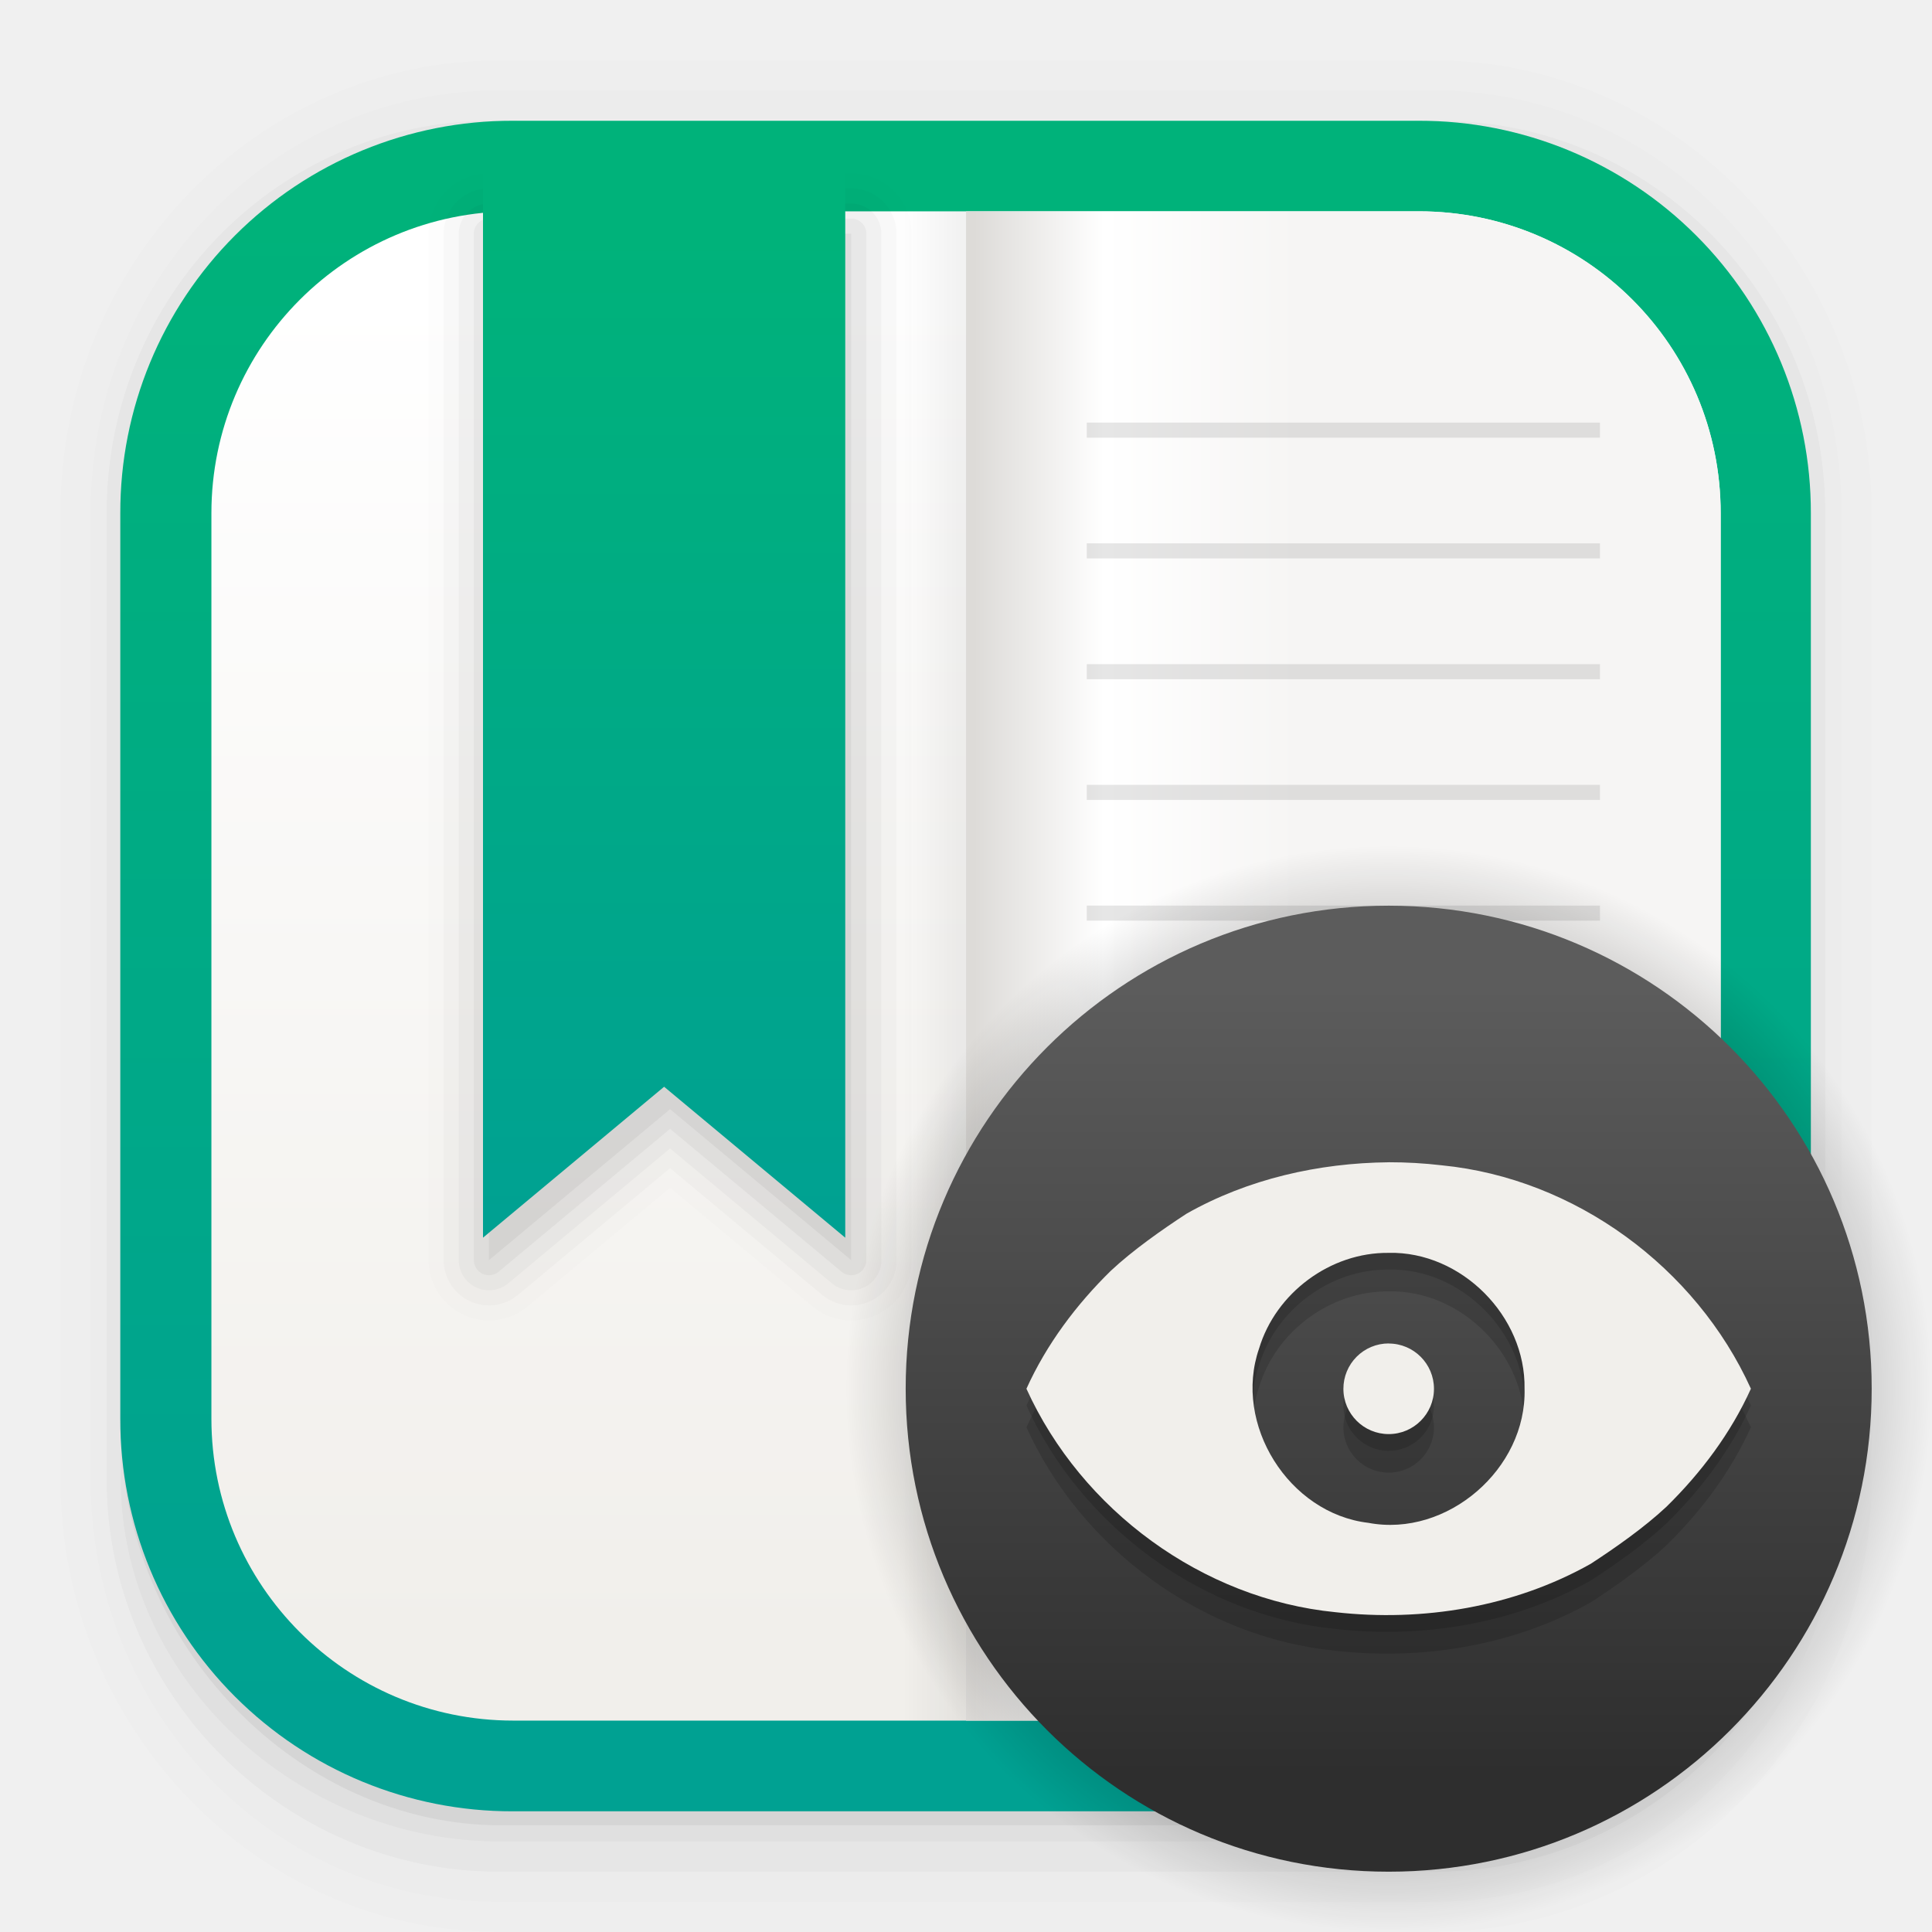
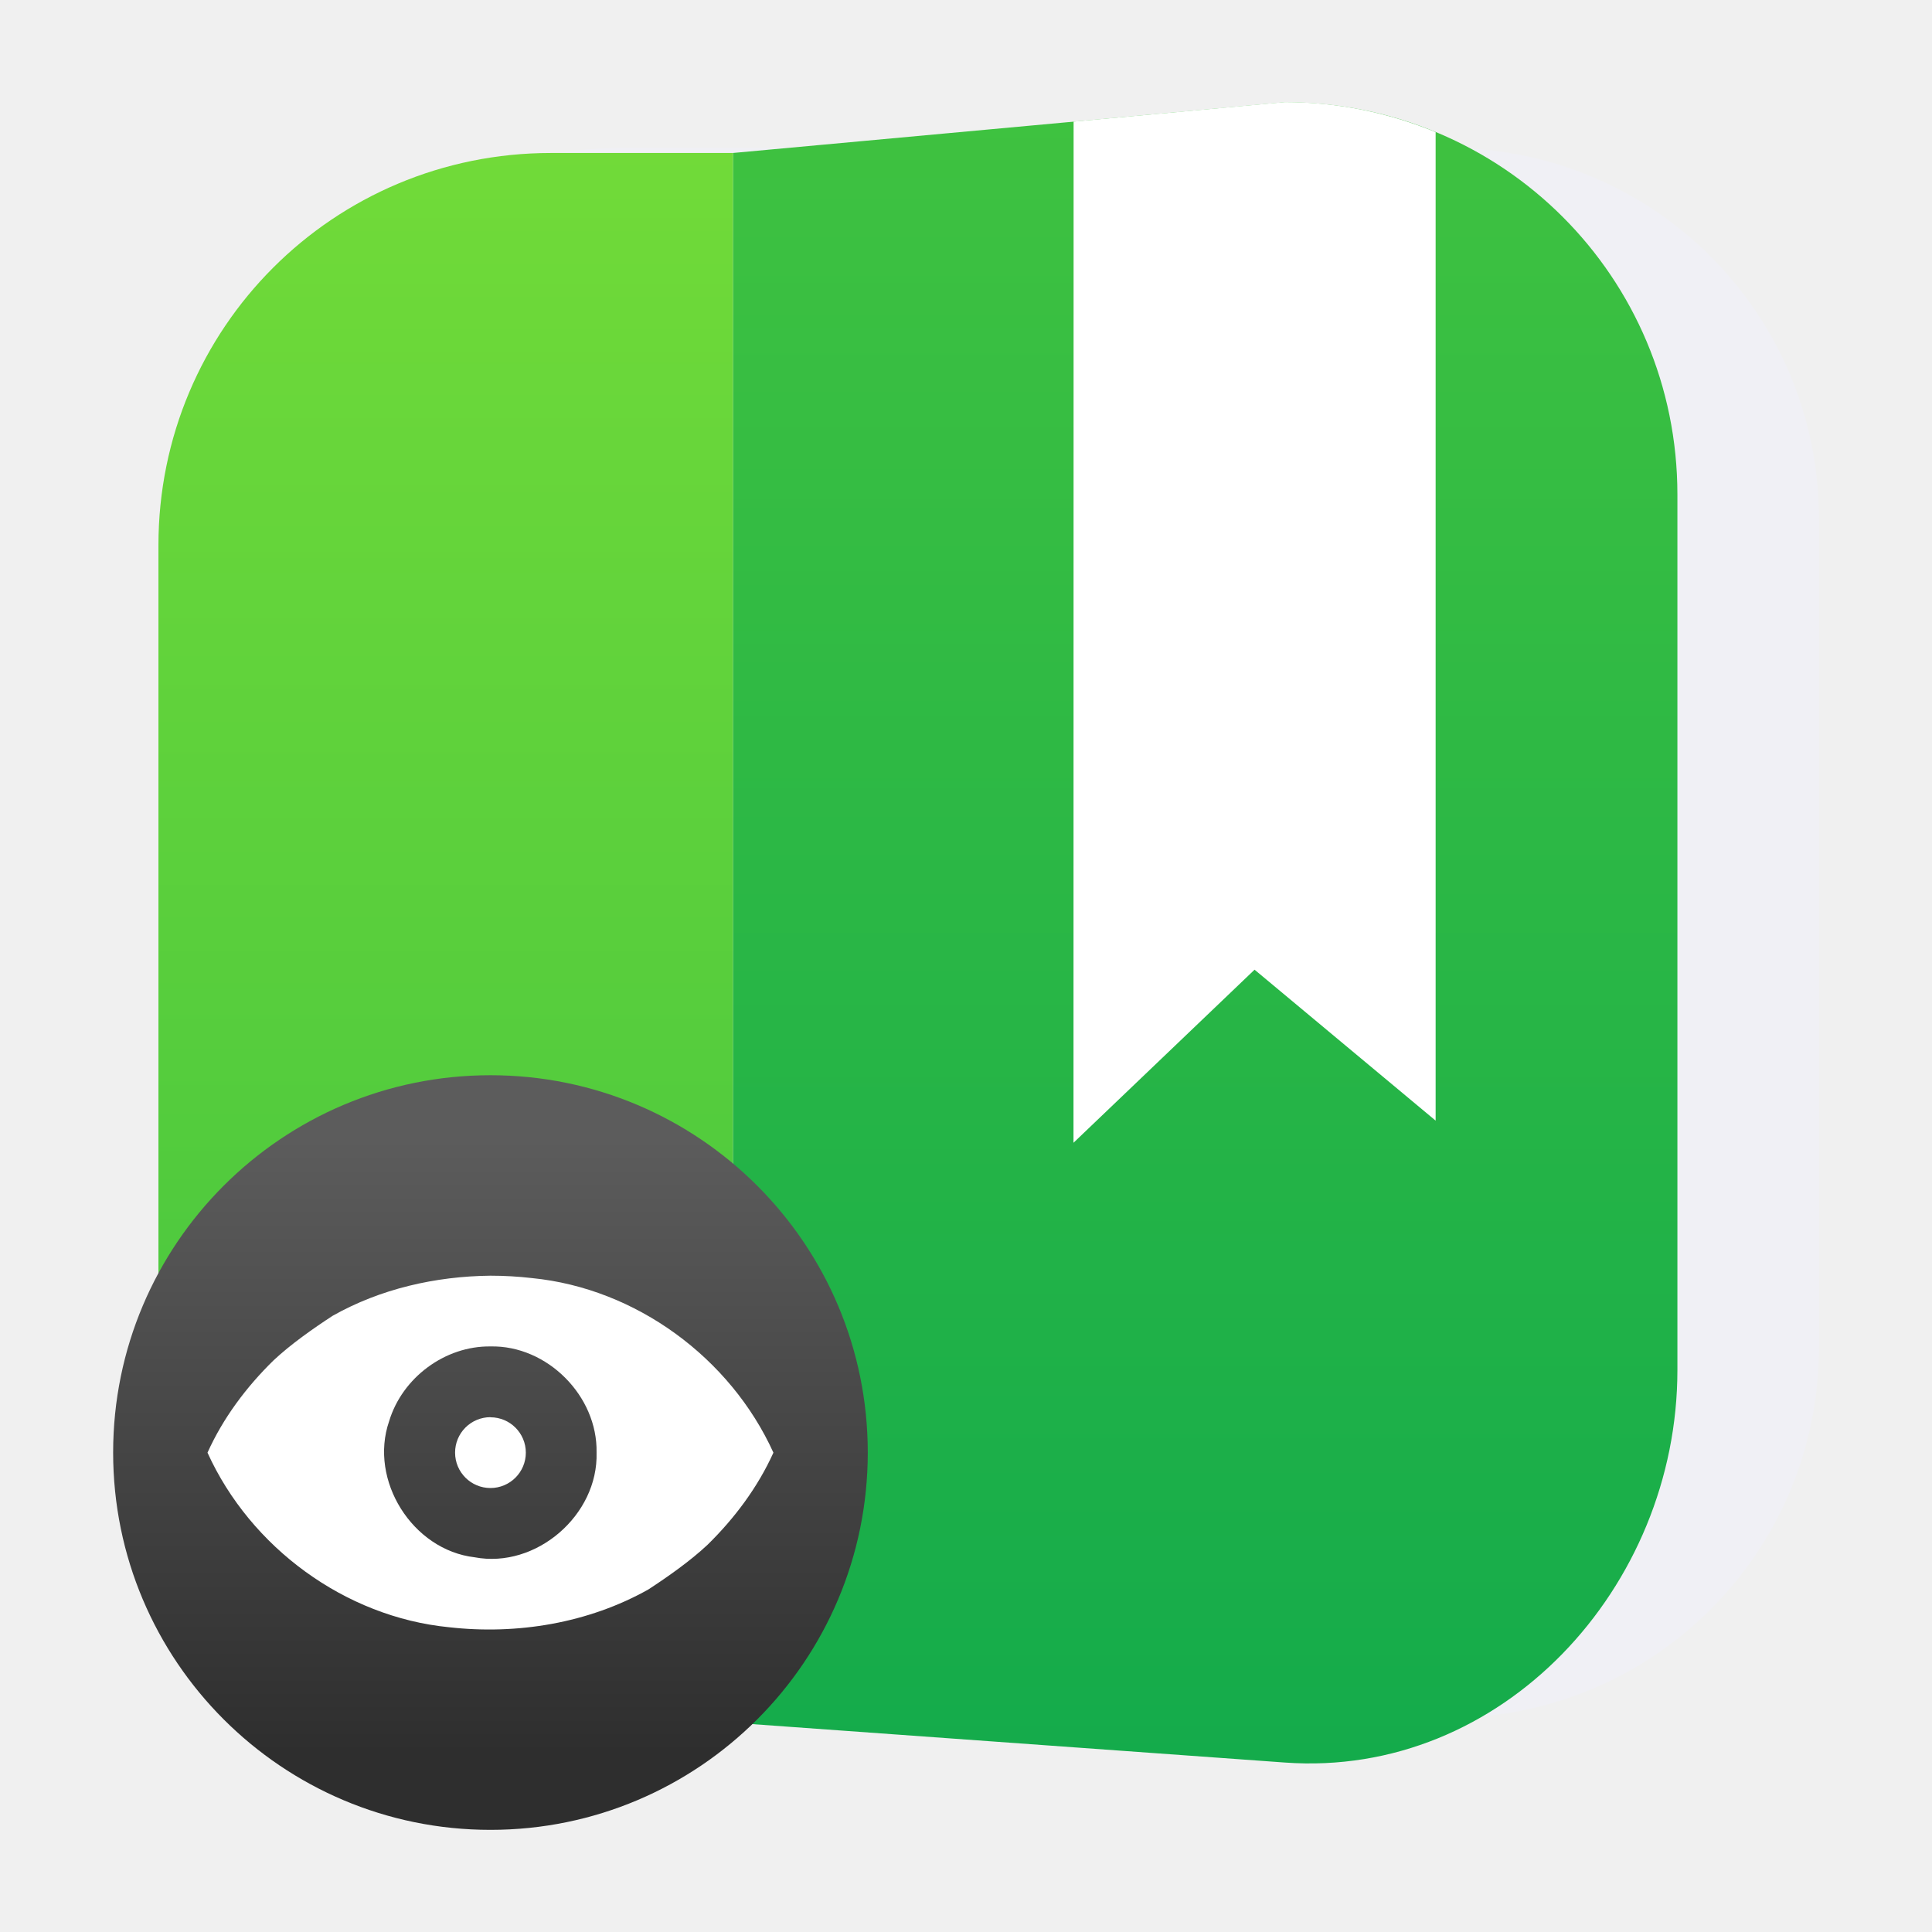
- <svg xmlns="http://www.w3.org/2000/svg" xmlns:xlink="http://www.w3.org/1999/xlink" width="64" height="64">
+ <svg xmlns="http://www.w3.org/2000/svg" width="64" height="64" version="1.1" viewBox="0 0 16.933 16.933">
  <defs>
-     <linearGradient id="b" x1="32" x2="32" y1="4.493" y2="62" gradientUnits="userSpaceOnUse">
-       <stop offset="0" stop-color="#00a192" />
-       <stop offset="1" stop-color="#00b27a" />
+     <linearGradient id="linearGradient1817" x1="100.95" x2="100.95" y1="4.313" y2="59.331" gradientTransform="matrix(.26458 0 0 .26458 -26.129 1.5862)" gradientUnits="userSpaceOnUse">
+       <stop stop-color="#3fc240" offset="0" />
+       <stop stop-color="#14ab4b" offset="1" />
    </linearGradient>
-     <linearGradient xlink:href="#a" id="j" x1="34.002" x2="58.001" y1="46.002" y2="46.002" gradientUnits="userSpaceOnUse" />
-     <linearGradient id="a" x1="7.937" x2="7.937" y1="15.081" y2="1.852" gradientTransform="translate(3.431 3.457)scale(3.3743)" gradientUnits="userSpaceOnUse">
-       <stop offset="0" stop-color="#f1efeb" />
-       <stop offset="1" stop-color="#fff" />
+     <linearGradient id="linearGradient1845" x1="86.819" x2="86.819" y1="3.944" y2="59.191" gradientTransform="matrix(.26458 0 0 .26458 -24.889 1.2373)" gradientUnits="userSpaceOnUse">
+       <stop stop-color="#74dc38" offset="0" />
+       <stop stop-color="#41c340" offset="1" />
    </linearGradient>
-     <linearGradient xlink:href="#b" id="i" x1="23.255" x2="23.255" y1="40.578" y2="7.641" gradientUnits="userSpaceOnUse" />
-     <linearGradient id="h" x1="11.993" x2="11.993" y1="15.289" y2="8.384" gradientTransform="translate(0 1)scale(3.7796)" gradientUnits="userSpaceOnUse">
-       <stop offset="0" stop-color="#2e2e2e" />
-       <stop offset="1" stop-color="#5c5c5c" />
+     <linearGradient id="linearGradient1033-9" x1="11.993" x2="11.993" y1="15.289" y2="8.384" gradientTransform="matrix(.78126 0 0 .78126 -11.362 5.2617)" gradientUnits="userSpaceOnUse">
+       <stop stop-color="#2e2e2e" offset="0" />
+       <stop stop-color="#5c5c5c" offset="1" />
    </linearGradient>
-     <linearGradient id="f" x1="379.24" x2="374.24" y1="546.85" y2="546.85" gradientTransform="translate(-769.68 -1134.5)scale(2.1429)" gradientUnits="userSpaceOnUse">
-       <stop offset="0" stop-color="#f6f5f4" />
-       <stop offset=".6" stop-color="#fff" />
-       <stop offset="1" stop-color="#dddbd8" />
-     </linearGradient>
-     <linearGradient id="e" x1="376.35" x2="374.24" y1="546.85" y2="546.85" gradientTransform="matrix(-2.1429 0 0 2.1429 833.67 -1134.5)" gradientUnits="userSpaceOnUse">
-       <stop offset="0" stop-opacity="0" />
-       <stop offset=".6" stop-opacity="0" />
-       <stop offset="1" stop-opacity=".05" />
-     </linearGradient>
-     <linearGradient xlink:href="#b" id="c" x1="32.002" x2="32.002" y1="57.171" y2="7.001" gradientUnits="userSpaceOnUse" />
-     <linearGradient xlink:href="#a" id="d" x1="7.937" x2="7.937" y1="15.081" y2="1.852" gradientTransform="translate(3.431 3.457)scale(3.3743)" gradientUnits="userSpaceOnUse" />
-     <radialGradient id="g" cx="12.171" cy="12.171" r="4.762" gradientTransform="scale(3.7796)" gradientUnits="userSpaceOnUse">
-       <stop offset="0" />
-       <stop offset="1" stop-opacity="0" />
-     </radialGradient>
  </defs>
-   <g color="#000">
-     <path d="M4.37.53C2.254.53.53 2.312.53 4.496v8.468c0 2.184 1.725 3.968 3.84 3.968h8.194c2.114 0 3.84-1.783 3.84-3.968V4.497c0-2.184-1.726-3.968-3.84-3.968zm.256.52h7.681c1.844 0 3.33 1.534 3.33 3.44v7.937c0 1.906-1.485 3.44-3.33 3.44h-7.68c-1.845 0-3.33-1.534-3.33-3.44V4.49c0-1.906 1.485-3.44 3.33-3.44z" opacity=".01" style="font-feature-settings:normal;font-variant-alternates:normal;font-variant-caps:normal;font-variant-east-asian:normal;font-variant-ligatures:normal;font-variant-numeric:normal;font-variant-position:normal;font-variation-settings:normal;inline-size:0;isolation:auto;mix-blend-mode:normal;shape-margin:0;shape-padding:0;text-decoration-color:#000;text-decoration-line:none;text-decoration-style:solid;text-indent:0;text-orientation:mixed;text-transform:none;white-space:normal" transform="scale(3.7796)" />
-     <path d="M4.359.794C2.392.794.795 2.447.795 4.48v8.5c0 2.035 1.597 3.688 3.564 3.688h8.216c1.967 0 3.564-1.653 3.564-3.688v-8.5c0-2.034-1.597-3.687-3.564-3.687zm.272.256h7.672c1.842 0 3.325 1.534 3.325 3.44v7.937c0 1.906-1.483 3.44-3.325 3.44H4.63c-1.842 0-3.325-1.534-3.325-3.44V4.49c0-1.906 1.483-3.44 3.325-3.44z" opacity=".01" style="font-feature-settings:normal;font-variant-alternates:normal;font-variant-caps:normal;font-variant-east-asian:normal;font-variant-ligatures:normal;font-variant-numeric:normal;font-variant-position:normal;font-variation-settings:normal;inline-size:0;isolation:auto;mix-blend-mode:normal;shape-margin:0;shape-padding:0;text-decoration-color:#000;text-decoration-line:none;text-decoration-style:solid;text-indent:0;text-orientation:mixed;text-transform:none;white-space:normal" transform="scale(3.7796)" />
-     <path d="M4.31 1.058c-1.866 0-3.375 1.539-3.375 3.44v8.467c0 1.9 1.57 3.439 3.435 3.439h8.2c1.866 0 3.427-1.538 3.427-3.44V4.498c0-1.9-1.51-3.439-3.375-3.439h-.097c1.794.087 3.214 1.582 3.214 3.432v7.937c0 1.906-1.506 3.44-3.377 3.44h-7.79c-1.871 0-3.377-1.534-3.377-3.44V4.49c0-1.85 1.42-3.345 3.214-3.432z" opacity=".03" style="font-feature-settings:normal;font-variant-alternates:normal;font-variant-caps:normal;font-variant-east-asian:normal;font-variant-ligatures:normal;font-variant-numeric:normal;font-variant-position:normal;font-variation-settings:normal;inline-size:0;isolation:auto;mix-blend-mode:normal;shape-margin:0;shape-padding:0;text-decoration-color:#000;text-decoration-line:none;text-decoration-style:solid;text-indent:0;text-orientation:mixed;text-transform:none;white-space:normal" transform="scale(3.7796)" />
-     <path d="M4 46.969V49c0 6.648 5.896 12 12.544 12h30.961C54.153 61 60 55.648 60 49v-1.992a12.97 12.97 0 0 1-13 12.963H17.002A12.973 12.973 0 0 1 4 46.969" opacity=".03" style="font-feature-settings:normal;font-variant-alternates:normal;font-variant-caps:normal;font-variant-east-asian:normal;font-variant-ligatures:normal;font-variant-numeric:normal;font-variant-position:normal;font-variation-settings:normal;inline-size:0;isolation:auto;mix-blend-mode:normal;shape-margin:0;shape-padding:0;text-decoration-color:#000;text-decoration-line:none;text-decoration-style:solid;text-indent:0;text-orientation:mixed;text-transform:none;white-space:normal" />
-     <path d="M1.058 11.906v.592c0 1.939 1.573 3.5 3.332 3.5h8.16c1.76 0 3.325-1.561 3.325-3.5v-.58c-.006 2.095-1.537 3.78-3.44 3.78H4.498c-1.905 0-3.44-1.692-3.44-3.792" opacity=".05" style="font-feature-settings:normal;font-variant-alternates:normal;font-variant-caps:normal;font-variant-east-asian:normal;font-variant-ligatures:normal;font-variant-numeric:normal;font-variant-position:normal;font-variation-settings:normal;inline-size:0;isolation:auto;mix-blend-mode:normal;shape-margin:0;shape-padding:0;text-decoration-color:#000;text-decoration-line:none;text-decoration-style:solid;text-indent:0;text-orientation:mixed;text-transform:none;white-space:normal" transform="scale(3.7796)" />
-   </g>
-   <path fill="url(#c)" d="M16.987 4A12.973 12.973 0 0 0 3.985 17.002V47a12.973 12.973 0 0 0 13.002 13.002h29.998A12.973 12.973 0 0 0 59.987 47V17.002A12.973 12.973 0 0 0 46.985 4z" />
-   <rect width="49.997" height="49.997" x="7.003" y="7" fill="url(#d)" rx="10" ry="10" />
-   <path fill="url(#e)" d="M17.004 7c-5.54 0-10 4.46-10 10v29.998c0 5.54 4.46 10 10 10h14.998V7z" />
-   <circle cx="32.02" cy="32.044" r="30.001" fill="none" />
-   <path fill="url(#f)" d="M46.999 7c5.54 0 10 4.46 10 10v29.998c0 5.54-4.46 10-10 10H32.001V7z" />
-   <g stroke-width=".265" transform="scale(3.7796)">
-     <rect width="4.498" height=".132" x="9.525" y="3.704" opacity=".1" rx="0" ry="0" />
-     <rect width="4.498" height=".132" x="9.525" y="4.762" opacity=".1" rx="0" ry="0" />
-     <rect width="4.498" height=".132" x="9.525" y="5.821" opacity=".1" rx="0" ry="0" />
-     <rect width="4.498" height=".132" x="9.525" y="6.879" opacity=".1" rx="0" ry="0" />
-     <rect width="4.498" height=".132" x="9.525" y="7.937" opacity=".1" rx="0" ry="0" />
-     <rect width="4.498" height=".132" x="9.525" y="8.996" opacity=".1" rx="0" ry="0" />
-   </g>
-   <circle cx="46.002" cy="46.002" r="18" fill="url(#g)" />
-   <circle cx="46.002" cy="46.002" r="16" fill="url(#h)" />
-   <g stroke-linecap="round" stroke-linejoin="round">
-     <g stroke="#000">
-       <path stroke-width="3.999" d="M16.197 7.742h12v34l-6-5-6 5z" opacity=".01" />
-       <path stroke-width="3.001" d="M16.197 7.742h12v34l-6-5-6 5z" opacity=".02" />
-       <path stroke-width="1.999" d="M16.197 7.742h12v34l-6-5-6 5z" opacity=".03" />
-       <path stroke-width="1.002" d="M16.197 7.742h12v34l-6-5-6 5z" opacity=".04" />
+   <g transform="translate(6.1516 -1.8332)">
+     <g>
+       <path d="m-0.716 3.13h7.255c1.802 0 3.252 1.45 3.252 3.252v7.255c0 1.802-1.45 3.252-3.252 3.252h-7.255c-1.802 0-3.252-1.45-3.252-3.252v-7.255c0-1.802 1.45-3.252 3.252-3.252z" color="#000000" color-rendering="auto" dominant-baseline="auto" fill="#f0f0f5" image-rendering="auto" shape-rendering="auto" solid-color="#000000" stop-color="#000000" style="font-feature-settings:normal;font-variant-alternates:normal;font-variant-caps:normal;font-variant-east-asian:normal;font-variant-ligatures:normal;font-variant-numeric:normal;font-variant-position:normal;font-variation-settings:normal;inline-size:0;isolation:auto;mix-blend-mode:normal;shape-margin:0;shape-padding:0;text-decoration-color:#000000;text-decoration-line:none;text-decoration-style:solid;text-indent:0;text-orientation:mixed;text-transform:none;white-space:normal" />
+       <path d="m0.272 16.932 4.838 0.349c1.901 0.137 3.44-1.534 3.44-3.44v-7.673c0-1.905-1.534-3.439-3.44-3.439l-4.838 0.445z" fill="url(#linearGradient1817)" stroke-opacity=".953" stroke-width=".083" />
+       <path d="m0.272 16.932v-13.758h-1.595c-1.905 0-3.44 1.534-3.44 3.439v6.88c0 1.905 1.534 3.44 3.44 3.44z" fill="url(#linearGradient1845)" stroke-opacity=".953" stroke-width=".083" />
+       <path d="m5.11 2.728-1.852 0.171-0.001 8.95 1.587-1.517 1.587 1.323v-8.664c-0.407-0.168-0.853-0.263-1.322-0.263z" fill="#fff" stroke-linecap="round" stroke-width=".529" />
    </g>
-     <path d="M16.197 7.742h12v34l-6-5-6 5z" opacity=".05" />
-   </g>
-   <path fill="url(#i)" d="M16 4.735h12V41l-6-5-6 5z" />
-   <g stroke-width="2.4">
-     <path d="M46.002 39.779c-2.326.023-4.668.554-6.694 1.702-.808.527-1.777 1.206-2.508 1.89-1.15 1.126-2.133 2.439-2.798 3.91 1.822 4.02 5.828 6.967 10.236 7.402 2.89.327 5.916-.172 8.457-1.603.808-.526 1.777-1.205 2.508-1.89 1.15-1.128 2.134-2.44 2.798-3.91-1.821-4.02-5.829-6.966-10.235-7.4a15 15 0 0 0-1.764-.102zm0 3c2.41-.053 4.545 2.104 4.5 4.502.077 2.65-2.563 4.937-5.174 4.442-2.636-.31-4.488-3.267-3.62-5.773.553-1.843 2.363-3.192 4.295-3.17zm0 3.001a1.5 1.5 0 0 0-1.5 1.503 1.5 1.5 0 0 0 1.5 1.5 1.5 1.5 0 0 0 1.5-1.5 1.5 1.5 0 0 0-1.5-1.5z" opacity=".15" />
-     <path d="M46.002 39.056c-2.326.023-4.668.554-6.694 1.702-.808.527-1.777 1.206-2.508 1.89-1.15 1.126-2.133 2.439-2.798 3.91 1.822 4.02 5.828 6.967 10.236 7.402 2.89.327 5.916-.172 8.457-1.603.808-.526 1.777-1.205 2.508-1.89 1.15-1.128 2.134-2.44 2.798-3.91-1.821-4.02-5.829-6.966-10.235-7.4a15 15 0 0 0-1.764-.102zm0 3c2.41-.053 4.545 2.104 4.5 4.502.077 2.65-2.563 4.937-5.174 4.442-2.636-.31-4.488-3.267-3.62-5.773.553-1.843 2.363-3.192 4.295-3.17zm0 3.001a1.5 1.5 0 0 0-1.5 1.503 1.5 1.5 0 0 0 1.5 1.5 1.5 1.5 0 0 0 1.5-1.5 1.5 1.5 0 0 0-1.5-1.5z" opacity=".15" />
-     <path fill="url(#j)" d="M46.002 38.502c-2.326.023-4.668.554-6.694 1.702-.808.527-1.777 1.206-2.508 1.89-1.15 1.126-2.133 2.439-2.798 3.91 1.822 4.02 5.828 6.967 10.236 7.402 2.89.327 5.916-.172 8.457-1.603.808-.526 1.777-1.205 2.508-1.89 1.15-1.128 2.134-2.44 2.798-3.91-1.821-4.02-5.829-6.966-10.235-7.4a15 15 0 0 0-1.764-.102zm0 3c2.41-.053 4.545 2.104 4.5 4.502.077 2.65-2.563 4.937-5.174 4.442-2.636-.31-4.488-3.267-3.62-5.773.553-1.843 2.363-3.192 4.295-3.17zm0 3.001a1.5 1.5 0 0 0-1.5 1.503 1.5 1.5 0 0 0 1.5 1.5 1.5 1.5 0 0 0 1.5-1.5 1.5 1.5 0 0 0-1.5-1.5z" />
+     <circle cx="-1.853" cy="14.564" r="3.307" fill="url(#linearGradient1033-9)" stroke-width=".781" />
+     <path d="m-1.853 13.014c-0.481 0.005-0.965 0.115-1.384 0.352-0.167 0.109-0.367 0.249-0.518 0.391-0.238 0.233-0.441 0.504-0.578 0.808 0.377 0.831 1.205 1.44 2.116 1.53 0.598 0.068 1.223-0.036 1.748-0.331 0.167-0.109 0.367-0.249 0.518-0.391 0.238-0.233 0.441-0.505 0.578-0.808-0.377-0.831-1.205-1.44-2.116-1.53-0.121-0.014-0.243-0.021-0.365-0.021zm0 0.62c0.498-0.011 0.94 0.435 0.93 0.93 0.016 0.548-0.53 1.02-1.069 0.918-0.545-0.064-0.928-0.675-0.749-1.193 0.115-0.381 0.489-0.66 0.888-0.655zm0 0.62a0.31 0.31 0 0 0-0.31 0.311 0.31 0.31 0 0 0 0.31 0.31 0.31 0.31 0 0 0 0.31-0.31 0.31 0.31 0 0 0-0.31-0.31z" fill="#fff" stroke-width=".496" />
  </g>
</svg>
